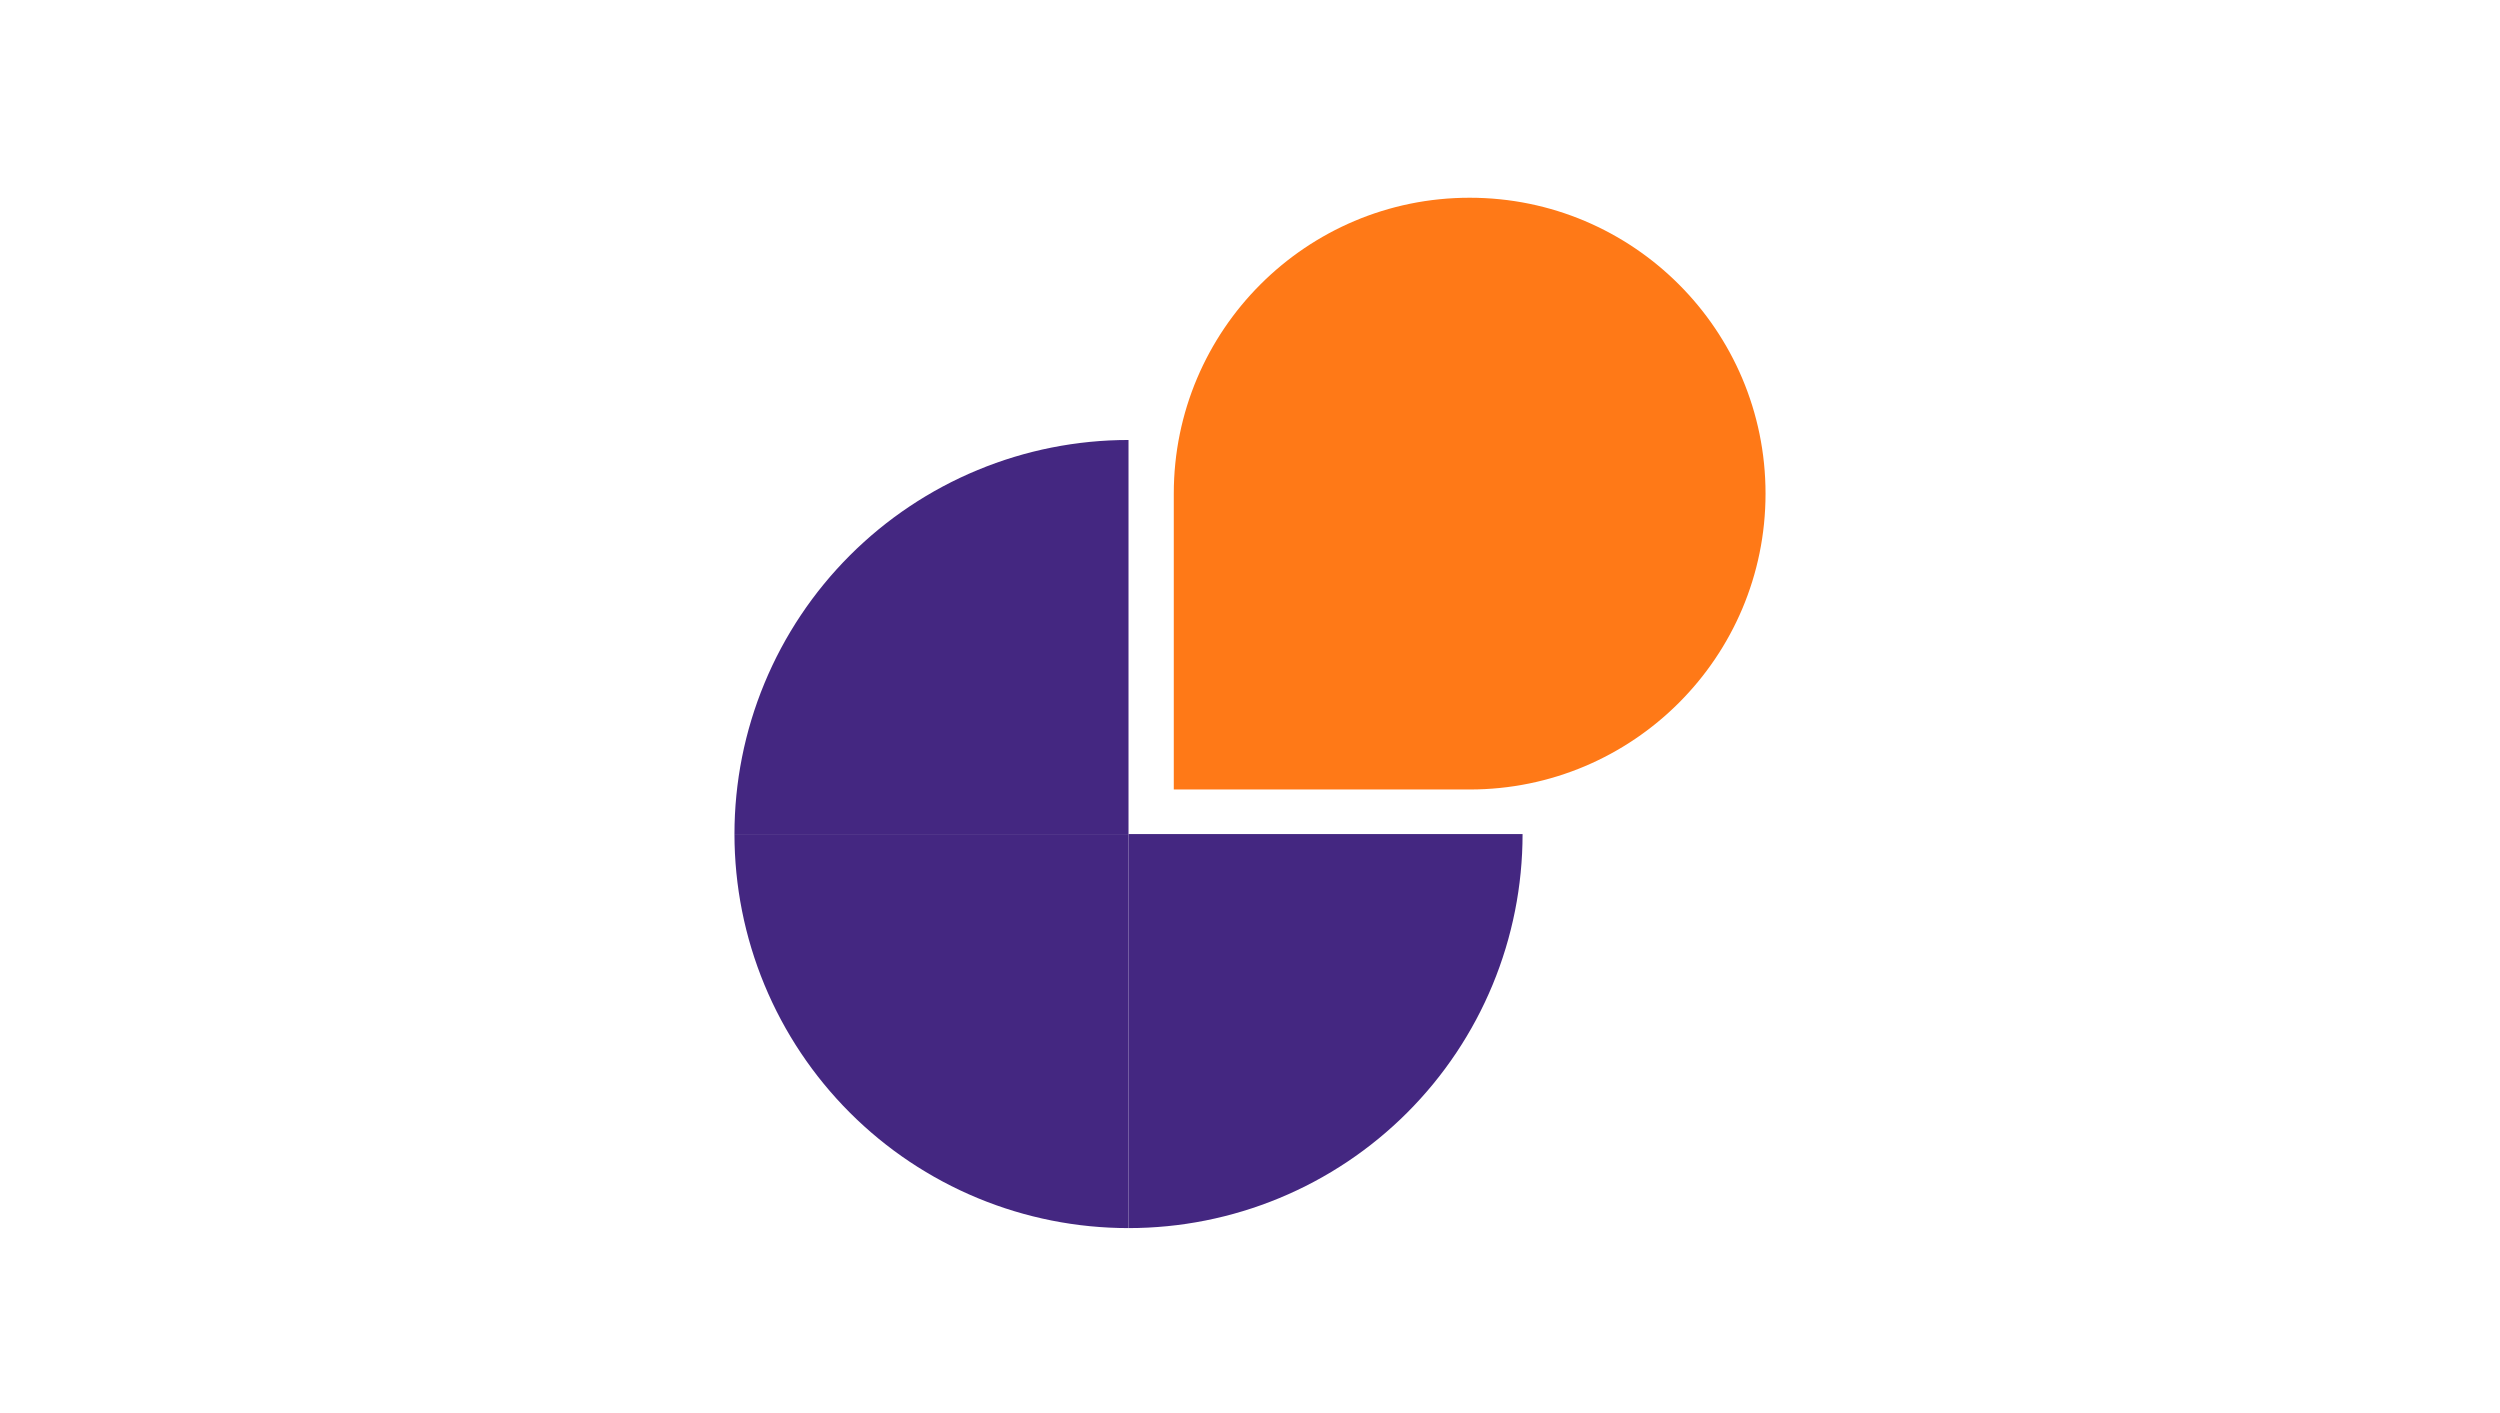
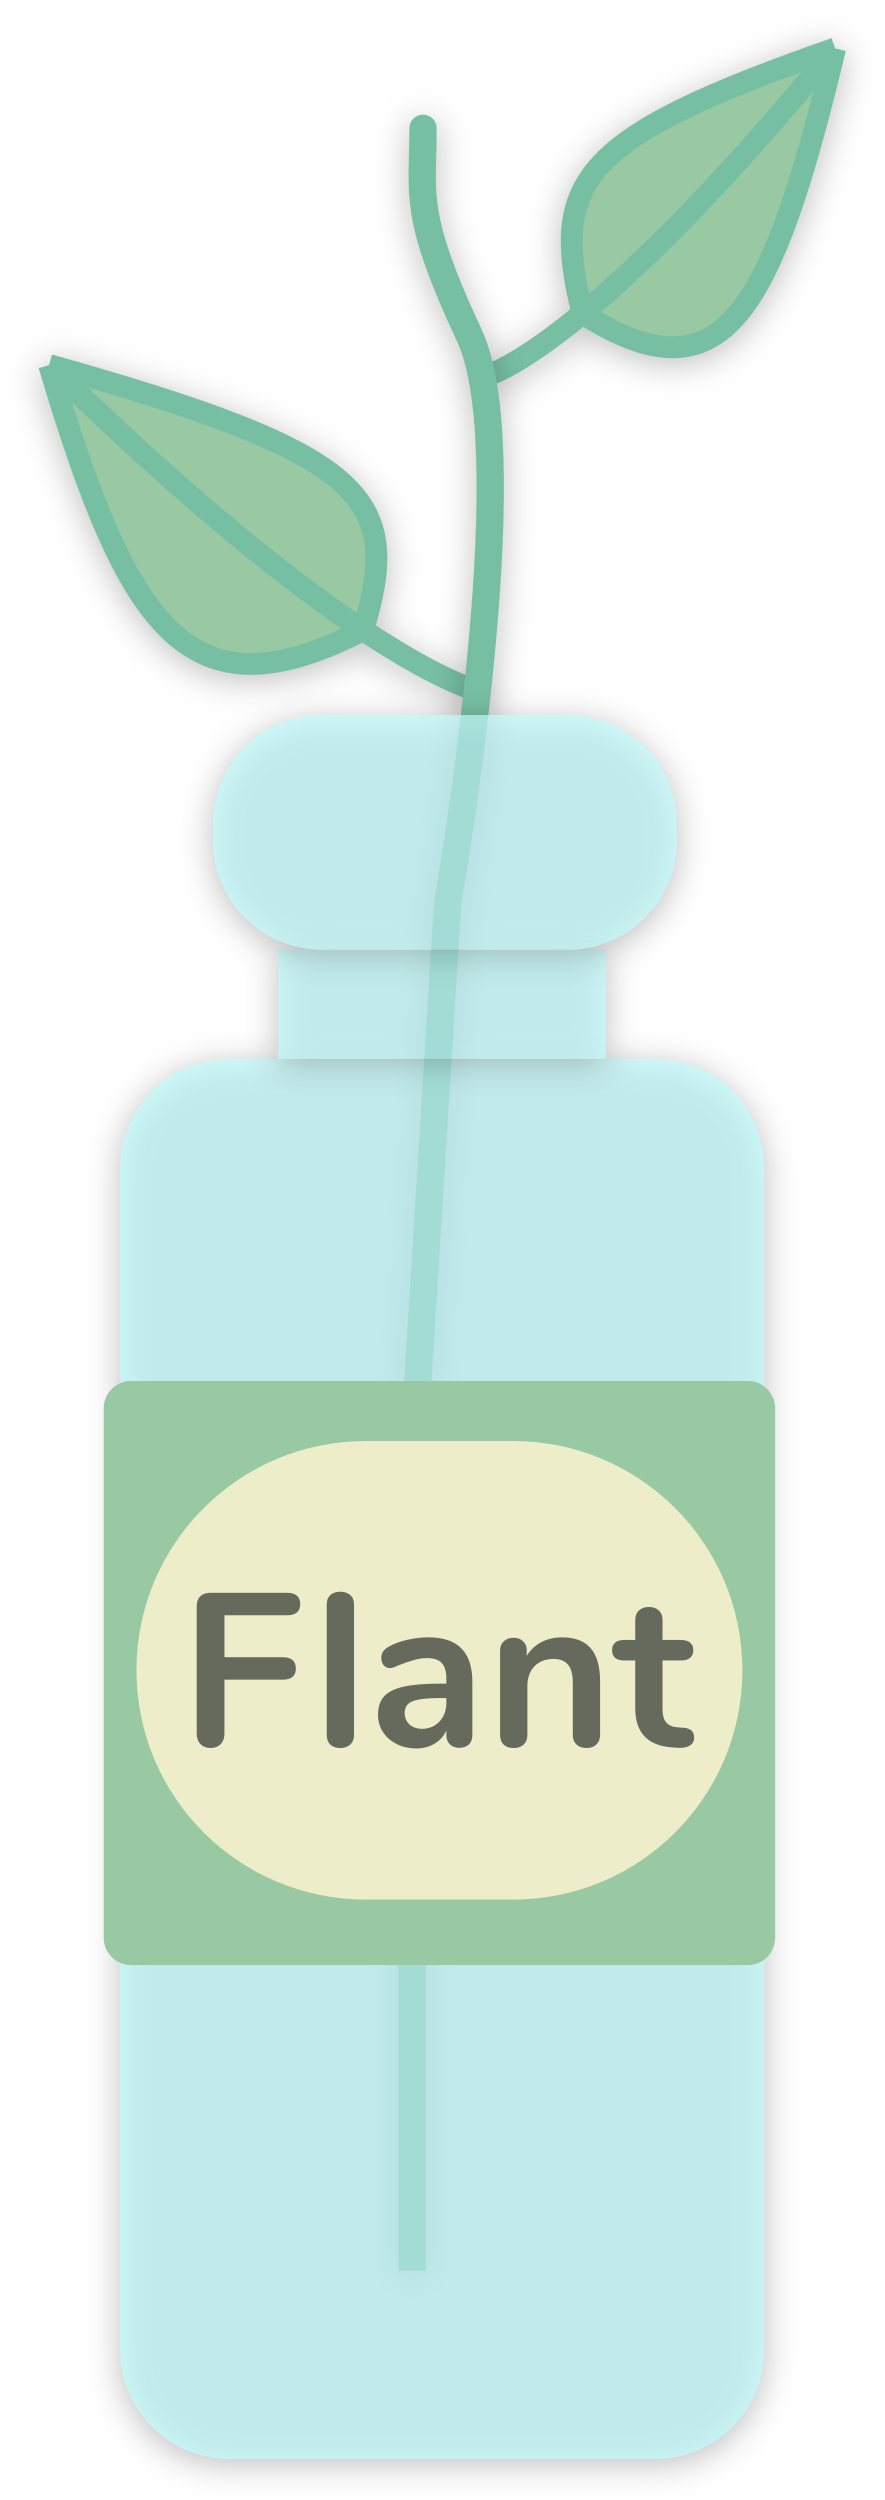
- <svg xmlns="http://www.w3.org/2000/svg" width="177" height="100" viewBox="0 0 177 100" fill="none">
-   <path d="M52 59.05C52 55.386 52.722 51.758 54.124 48.374C55.526 44.989 57.581 41.913 60.172 39.322C62.762 36.732 65.838 34.677 69.223 33.275C72.608 31.873 76.235 31.151 79.899 31.151L79.899 59.05L52 59.05Z" fill="#442781" />
-   <path d="M52 59.05C52 62.714 52.722 66.342 54.124 69.727C55.526 73.112 57.581 76.187 60.172 78.778C62.762 81.369 65.838 83.424 69.223 84.826C72.608 86.228 76.235 86.949 79.899 86.949L79.899 59.05L52 59.05Z" fill="#442781" />
-   <path d="M107.798 59.05C107.798 62.714 107.077 66.342 105.675 69.727C104.273 73.112 102.218 76.187 99.627 78.778C97.036 81.369 93.961 83.424 90.576 84.826C87.191 86.228 83.563 86.949 79.899 86.949L79.899 59.05L107.798 59.05Z" fill="#442781" />
-   <path d="M125 34.948C125 46.517 115.621 55.896 104.052 55.896H83.104V34.948C83.104 23.379 92.483 14 104.052 14C115.621 14 125 23.379 125 34.948Z" fill="#FF7917" />
+ <svg xmlns="http://www.w3.org/2000/svg" width="162" height="458" viewBox="0 0 162 458" fill="none">
+   <g filter="url(#filter0_d)">
+     <path d="M9 66.873C66.823 83.158 74.008 90.94 66.5 115.424C34.448 131.947 23.475 115.338 9 66.873Z" fill="#98C9A3" />
+     <path d="M9 66.873C34.893 92.219 53.7 106.925 66.5 115.424M9 66.873C66.823 83.158 74.008 90.94 66.5 115.424M9 66.873C23.475 115.338 34.448 131.947 66.5 115.424M88.5 126.873C88.5 126.873 81.779 125.57 66.5 115.424" stroke="#77BFA3" stroke-width="4" />
+   </g>
+   <g filter="url(#filter1_d)">
+     <path d="M153 8.873C106.451 25.158 100.667 32.94 106.711 57.424C132.513 73.948 141.347 57.339 153 8.873Z" fill="#98C9A3" />
+     <path d="M153 8.873C132.155 34.219 117.015 48.925 106.711 57.424M153 8.873C106.451 25.158 100.667 32.94 106.711 57.424M153 8.873C141.347 57.339 132.513 73.948 106.711 57.424M89 68.873C89 68.873 94.411 67.57 106.711 57.424" stroke="#77BFA3" stroke-width="4" />
+   </g>
+   <g filter="url(#filter2_d)">
+     <path d="M82 165.373L79.539 164.934L79.514 165.075L79.505 165.218L82 165.373ZM80 23.5C80 22.119 78.881 21 77.5 21C76.119 21 75 22.119 75 23.5H80ZM75.5 270L73.005 269.845L73 269.923V270H75.5ZM82 165.373C84.461 165.811 84.461 165.811 84.462 165.81C84.462 165.809 84.462 165.808 84.462 165.807C84.463 165.804 84.463 165.8 84.464 165.795C84.466 165.784 84.469 165.769 84.472 165.749C84.479 165.708 84.49 165.649 84.504 165.57C84.531 165.413 84.572 165.181 84.624 164.878C84.728 164.271 84.88 163.381 85.069 162.241C85.447 159.961 85.974 156.681 86.574 152.677C87.773 144.67 89.264 133.753 90.425 122.122C91.586 110.501 92.423 98.118 92.305 87.195C92.187 76.396 91.14 66.603 88.266 60.443L83.734 62.557C86.11 67.647 87.188 76.463 87.305 87.249C87.421 97.912 86.602 110.091 85.45 121.625C84.299 133.15 82.82 143.982 81.629 151.936C81.034 155.912 80.51 159.166 80.136 161.423C79.949 162.552 79.799 163.432 79.697 164.029C79.645 164.327 79.606 164.554 79.579 164.707C79.566 164.783 79.555 164.84 79.549 164.878C79.545 164.897 79.543 164.912 79.541 164.921C79.54 164.926 79.54 164.929 79.539 164.931C79.539 164.932 79.539 164.933 79.539 164.934C79.539 164.934 79.539 164.934 82 165.373ZM88.266 60.443C83.044 49.254 81.039 43.102 80.282 38.312C79.51 33.428 80 30.016 80 23.5H75C75 29.357 74.49 33.695 75.343 39.093C76.211 44.585 78.456 51.246 83.734 62.557L88.266 60.443ZM79.505 165.218L73.005 269.845L77.995 270.155L84.495 165.528L79.505 165.218ZM73 270V416H78V270H73Z" fill="#77BFA3" />
+   </g>
+   <g filter="url(#filter3_d)">
+     <rect x="22" y="194" width="118" height="256.493" rx="20" fill="#C2FCFC" fill-opacity="0.7" />
+   </g>
+   <g filter="url(#filter4_d)">
+     <rect x="51" y="174" width="60" height="20" fill="#C2FCFC" fill-opacity="0.7" />
+   </g>
+   <g filter="url(#filter5_d)">
+     <rect x="39" y="131" width="85" height="43.014" rx="20" fill="#C2FCFC" fill-opacity="0.7" />
+   </g>
+   <rect x="19" y="253" width="123" height="107" rx="5" fill="#98C9A3" />
+   <rect x="25" y="264" width="111" height="84" rx="42" fill="#EDEEC9" />
+   <path d="M38.6 320.24C37.827 320.24 37.2 320 36.72 319.52C36.267 319.04 36.04 318.413 36.04 317.64V294.24C36.04 293.467 36.253 292.867 36.68 292.44C37.133 292.013 37.747 291.8 38.52 291.8H52.56C54.187 291.8 55 292.493 55 293.88C55 295.24 54.187 295.92 52.56 295.92H41.12V303.6H51.76C53.387 303.6 54.2 304.293 54.2 305.68C54.2 307.04 53.387 307.72 51.76 307.72H41.12V317.64C41.12 318.413 40.893 319.04 40.44 319.52C39.987 320 39.373 320.24 38.6 320.24ZM62.338 320.24C61.618 320.24 61.018 320.04 60.538 319.64C60.084 319.213 59.858 318.613 59.858 317.84V293.96C59.858 293.187 60.084 292.6 60.538 292.2C61.018 291.8 61.618 291.6 62.338 291.6C63.058 291.6 63.658 291.8 64.138 292.2C64.618 292.6 64.858 293.187 64.858 293.96V317.84C64.858 318.613 64.618 319.213 64.138 319.64C63.658 320.04 63.058 320.24 62.338 320.24ZM78.494 299.96C81.214 299.96 83.227 300.64 84.534 302C85.867 303.333 86.534 305.373 86.534 308.12V317.88C86.534 318.6 86.321 319.173 85.894 319.6C85.467 320 84.881 320.2 84.134 320.2C83.441 320.2 82.867 319.987 82.414 319.56C81.987 319.133 81.774 318.573 81.774 317.88V317C81.321 318.04 80.601 318.853 79.614 319.44C78.654 320.027 77.534 320.32 76.254 320.32C74.947 320.32 73.761 320.053 72.694 319.52C71.627 318.987 70.787 318.253 70.174 317.32C69.561 316.387 69.254 315.347 69.254 314.2C69.254 312.76 69.614 311.627 70.334 310.8C71.081 309.973 72.281 309.373 73.934 309C75.587 308.627 77.867 308.44 80.774 308.44H81.774V307.52C81.774 306.213 81.494 305.267 80.934 304.68C80.374 304.067 79.467 303.76 78.214 303.76C77.441 303.76 76.654 303.88 75.854 304.12C75.054 304.333 74.107 304.653 73.014 305.08C72.321 305.427 71.814 305.6 71.494 305.6C71.014 305.6 70.614 305.427 70.294 305.08C70.001 304.733 69.854 304.28 69.854 303.72C69.854 303.267 69.961 302.88 70.174 302.56C70.414 302.213 70.801 301.893 71.334 301.6C72.267 301.093 73.374 300.693 74.654 300.4C75.961 300.107 77.241 299.96 78.494 299.96ZM77.254 316.72C78.587 316.72 79.667 316.28 80.494 315.4C81.347 314.493 81.774 313.333 81.774 311.92V311.08H81.054C79.267 311.08 77.881 311.16 76.894 311.32C75.907 311.48 75.201 311.76 74.774 312.16C74.347 312.56 74.134 313.107 74.134 313.8C74.134 314.653 74.427 315.36 75.014 315.92C75.627 316.453 76.374 316.72 77.254 316.72ZM102.976 299.96C105.322 299.96 107.069 300.627 108.216 301.96C109.362 303.293 109.936 305.307 109.936 308V317.84C109.936 318.587 109.709 319.173 109.256 319.6C108.829 320.027 108.229 320.24 107.456 320.24C106.682 320.24 106.069 320.027 105.616 319.6C105.162 319.173 104.936 318.587 104.936 317.84V308.28C104.936 306.76 104.642 305.653 104.056 304.96C103.496 304.267 102.602 303.92 101.376 303.92C99.936 303.92 98.776 304.373 97.896 305.28C97.042 306.187 96.616 307.4 96.616 308.92V317.84C96.616 318.587 96.389 319.173 95.936 319.6C95.482 320.027 94.869 320.24 94.096 320.24C93.322 320.24 92.709 320.027 92.256 319.6C91.829 319.173 91.616 318.587 91.616 317.84V302.36C91.616 301.667 91.842 301.107 92.296 300.68C92.749 300.253 93.362 300.04 94.136 300.04C94.829 300.04 95.389 300.253 95.816 300.68C96.269 301.08 96.496 301.613 96.496 302.28V303.36C97.162 302.267 98.056 301.427 99.176 300.84C100.296 300.253 101.562 299.96 102.976 299.96ZM125.174 316.52C126.507 316.6 127.174 317.2 127.174 318.32C127.174 318.96 126.907 319.453 126.374 319.8C125.867 320.12 125.134 320.253 124.174 320.2L123.094 320.12C118.614 319.8 116.374 317.4 116.374 312.92V304.2H114.374C113.654 304.2 113.094 304.04 112.694 303.72C112.321 303.4 112.134 302.933 112.134 302.32C112.134 301.707 112.321 301.24 112.694 300.92C113.094 300.6 113.654 300.44 114.374 300.44H116.374V296.76C116.374 296.04 116.601 295.467 117.054 295.04C117.507 294.613 118.121 294.4 118.894 294.4C119.641 294.4 120.241 294.613 120.694 295.04C121.147 295.467 121.374 296.04 121.374 296.76V300.44H124.774C125.494 300.44 126.041 300.6 126.414 300.92C126.814 301.24 127.014 301.707 127.014 302.32C127.014 302.933 126.814 303.4 126.414 303.72C126.041 304.04 125.494 304.2 124.774 304.2H121.374V313.28C121.374 315.253 122.281 316.307 124.094 316.44L125.174 316.52Z" fill="#666A5C" />
+   <defs>
+     <filter id="filter0_d" x="0.043" y="58.962" width="94.85" height="76.874" filterUnits="userSpaceOnUse" color-interpolation-filters="sRGB">
+       <feFlood flood-opacity="0" result="BackgroundImageFix" />
+       <feColorMatrix in="SourceAlpha" type="matrix" values="0 0 0 0 0 0 0 0 0 0 0 0 0 0 0 0 0 0 127 0" />
+       <feOffset dy="1" />
+       <feGaussianBlur stdDeviation="3" />
+       <feColorMatrix type="matrix" values="0 0 0 0 0 0 0 0 0 0 0 0 0 0 0 0 0 0 0.25 0" />
+       <feBlend mode="normal" in2="BackgroundImageFix" result="effect1_dropShadow" />
+       <feBlend mode="normal" in="SourceGraphic" in2="effect1_dropShadow" result="shape" />
+     </filter>
+     <filter id="filter1_d" x="82.51" y="0.773" width="79.293" height="77.043" filterUnits="userSpaceOnUse" color-interpolation-filters="sRGB">
+       <feFlood flood-opacity="0" result="BackgroundImageFix" />
+       <feColorMatrix in="SourceAlpha" type="matrix" values="0 0 0 0 0 0 0 0 0 0 0 0 0 0 0 0 0 0 127 0" />
+       <feOffset dy="1" />
+       <feGaussianBlur stdDeviation="3" />
+       <feColorMatrix type="matrix" values="0 0 0 0 0 0 0 0 0 0 0 0 0 0 0 0 0 0 0.25 0" />
+       <feBlend mode="normal" in2="BackgroundImageFix" result="effect1_dropShadow" />
+       <feBlend mode="normal" in="SourceGraphic" in2="effect1_dropShadow" result="shape" />
+     </filter>
+     <filter id="filter2_d" x="67" y="16" width="31.316" height="407" filterUnits="userSpaceOnUse" color-interpolation-filters="sRGB">
+       <feFlood flood-opacity="0" result="BackgroundImageFix" />
+       <feColorMatrix in="SourceAlpha" type="matrix" values="0 0 0 0 0 0 0 0 0 0 0 0 0 0 0 0 0 0 127 0" />
+       <feOffset dy="1" />
+       <feGaussianBlur stdDeviation="3" />
+       <feColorMatrix type="matrix" values="0 0 0 0 0 0 0 0 0 0 0 0 0 0 0 0 0 0 0.25 0" />
+       <feBlend mode="normal" in2="BackgroundImageFix" result="effect1_dropShadow" />
+       <feBlend mode="normal" in="SourceGraphic" in2="effect1_dropShadow" result="shape" />
+     </filter>
+     <filter id="filter3_d" x="16" y="189" width="130" height="268.493" filterUnits="userSpaceOnUse" color-interpolation-filters="sRGB">
+       <feFlood flood-opacity="0" result="BackgroundImageFix" />
+       <feColorMatrix in="SourceAlpha" type="matrix" values="0 0 0 0 0 0 0 0 0 0 0 0 0 0 0 0 0 0 127 0" />
+       <feOffset dy="1" />
+       <feGaussianBlur stdDeviation="3" />
+       <feColorMatrix type="matrix" values="0 0 0 0 0 0 0 0 0 0 0 0 0 0 0 0 0 0 0.25 0" />
+       <feBlend mode="normal" in2="BackgroundImageFix" result="effect1_dropShadow" />
+       <feBlend mode="normal" in="SourceGraphic" in2="effect1_dropShadow" result="shape" />
+     </filter>
+     <filter id="filter4_d" x="45" y="169" width="72" height="32" filterUnits="userSpaceOnUse" color-interpolation-filters="sRGB">
+       <feFlood flood-opacity="0" result="BackgroundImageFix" />
+       <feColorMatrix in="SourceAlpha" type="matrix" values="0 0 0 0 0 0 0 0 0 0 0 0 0 0 0 0 0 0 127 0" />
+       <feOffset dy="1" />
+       <feGaussianBlur stdDeviation="3" />
+       <feColorMatrix type="matrix" values="0 0 0 0 0 0 0 0 0 0 0 0 0 0 0 0 0 0 0.25 0" />
+       <feBlend mode="normal" in2="BackgroundImageFix" result="effect1_dropShadow" />
+       <feBlend mode="normal" in="SourceGraphic" in2="effect1_dropShadow" result="shape" />
+     </filter>
+     <filter id="filter5_d" x="33" y="126" width="97" height="55.014" filterUnits="userSpaceOnUse" color-interpolation-filters="sRGB">
+       <feFlood flood-opacity="0" result="BackgroundImageFix" />
+       <feColorMatrix in="SourceAlpha" type="matrix" values="0 0 0 0 0 0 0 0 0 0 0 0 0 0 0 0 0 0 127 0" />
+       <feOffset dy="1" />
+       <feGaussianBlur stdDeviation="3" />
+       <feColorMatrix type="matrix" values="0 0 0 0 0 0 0 0 0 0 0 0 0 0 0 0 0 0 0.25 0" />
+       <feBlend mode="normal" in2="BackgroundImageFix" result="effect1_dropShadow" />
+       <feBlend mode="normal" in="SourceGraphic" in2="effect1_dropShadow" result="shape" />
+     </filter>
+   </defs>
</svg>
